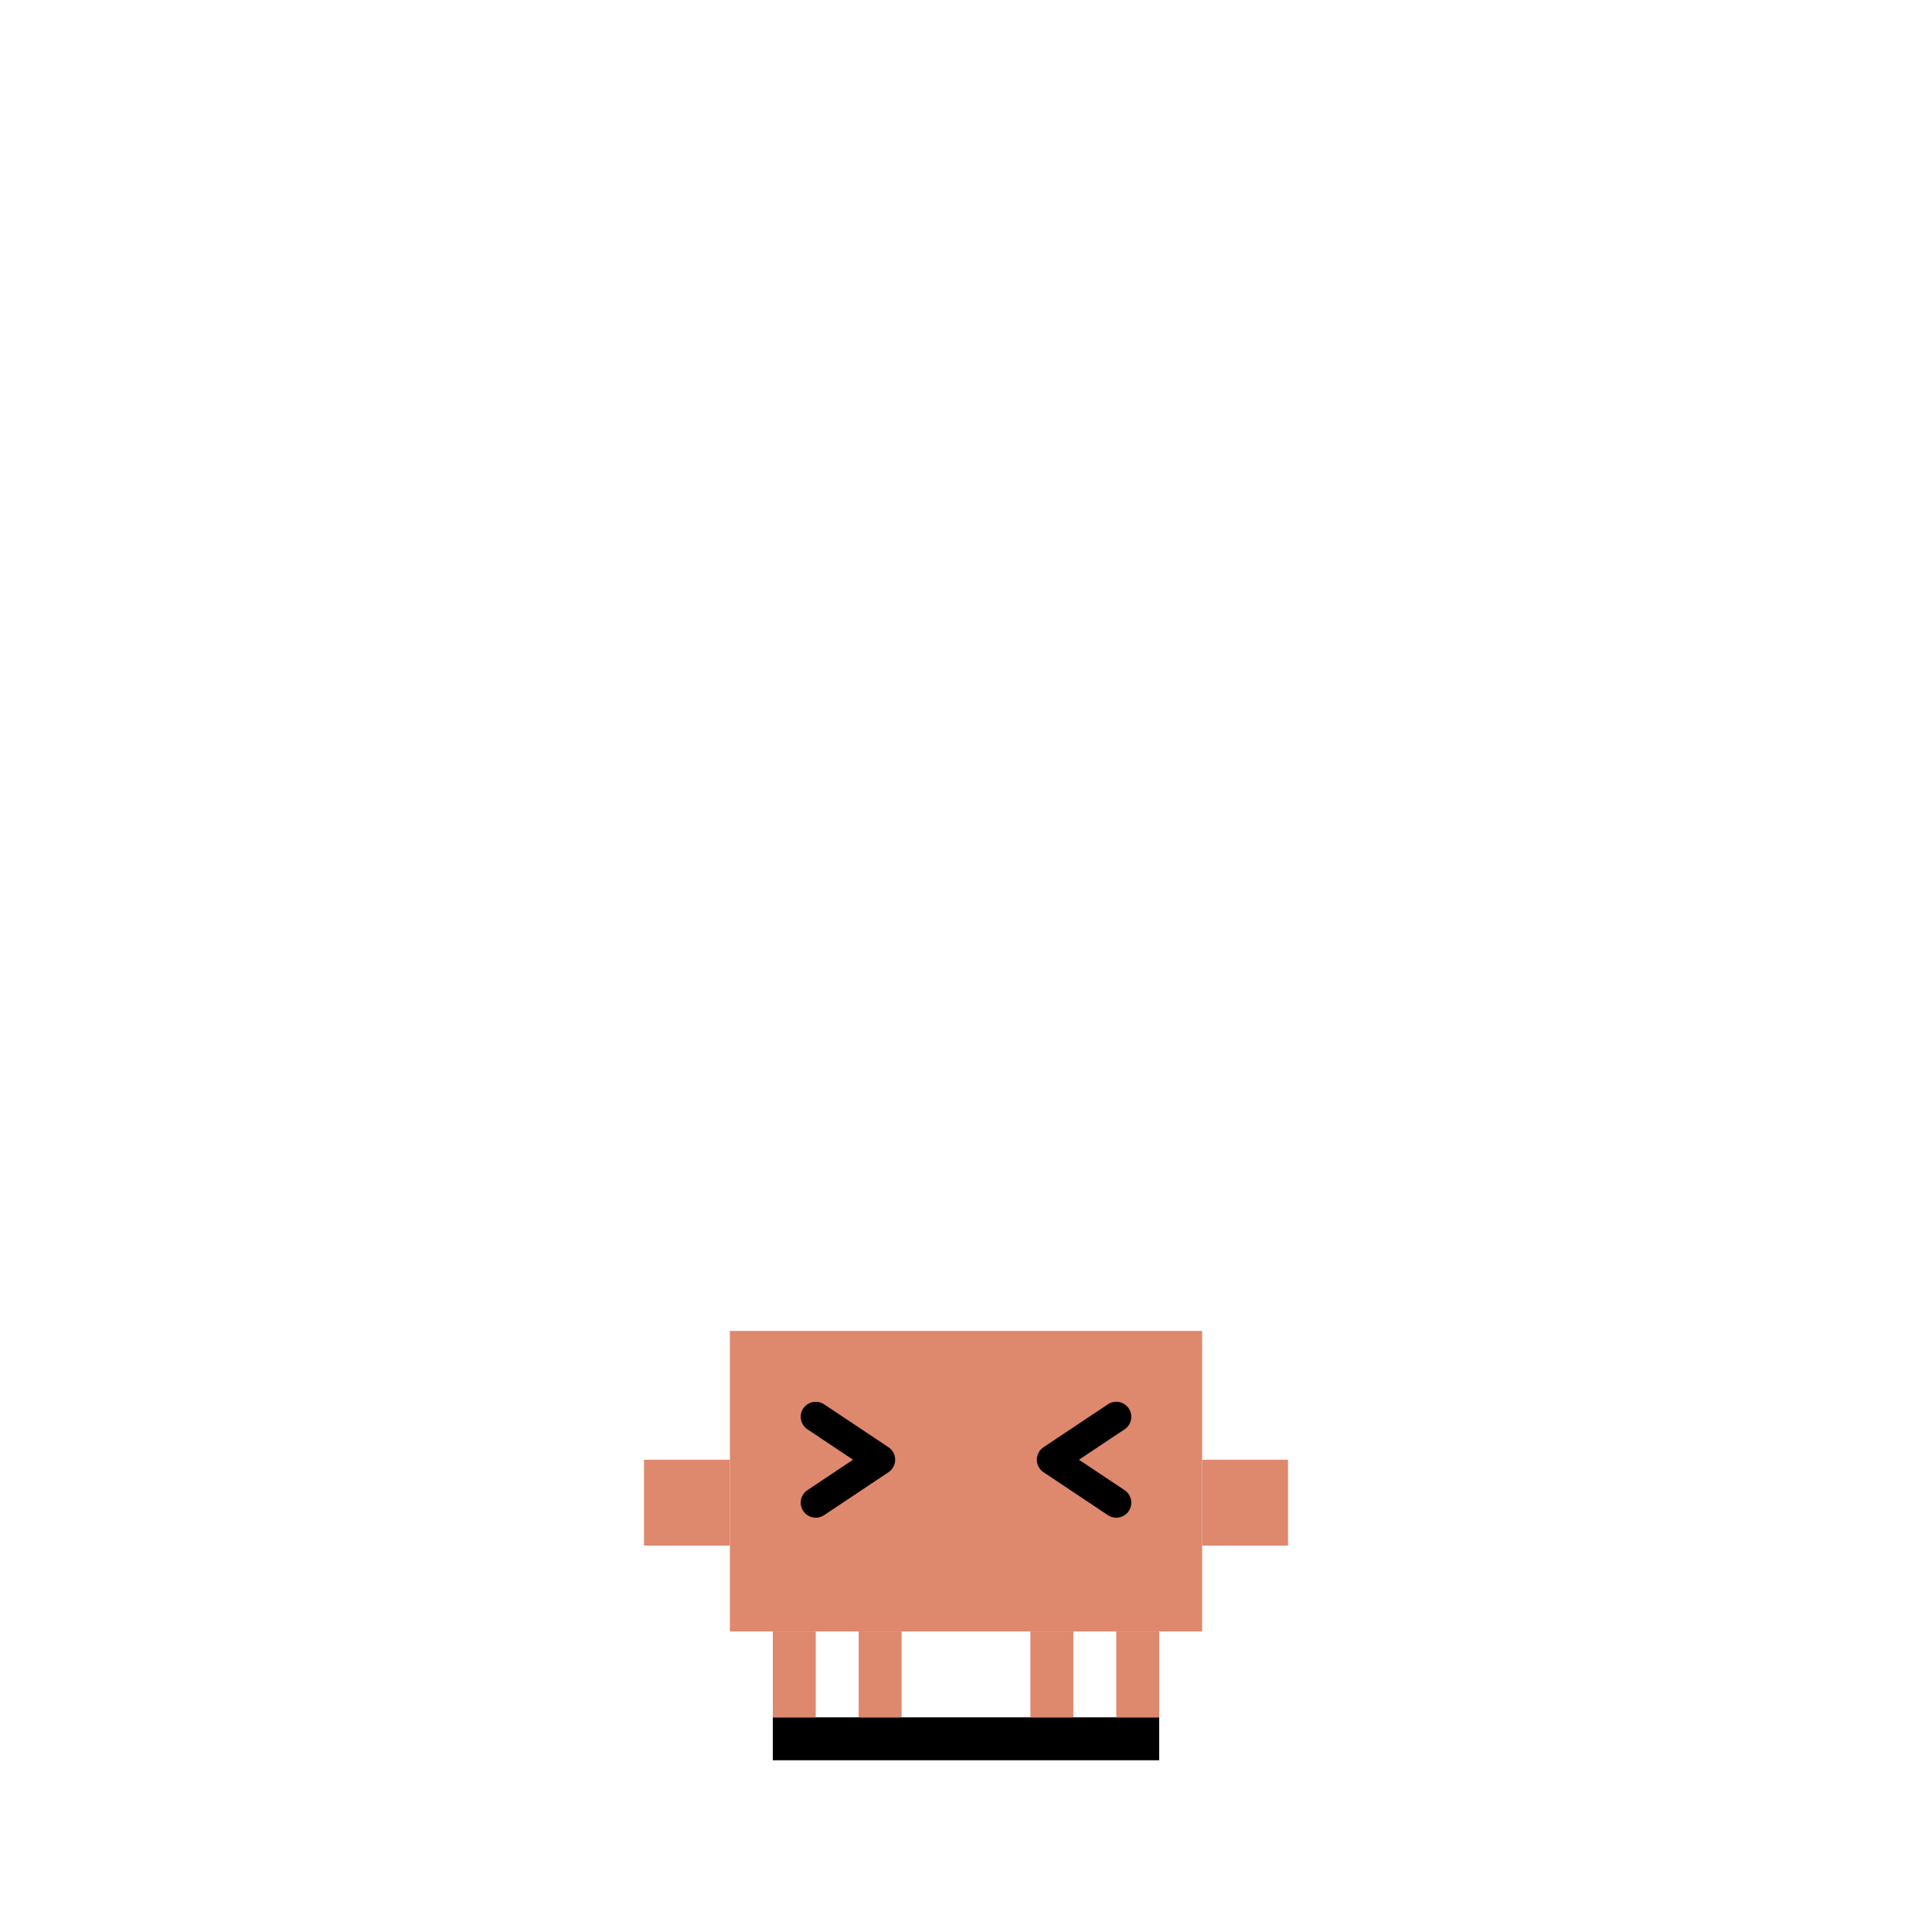
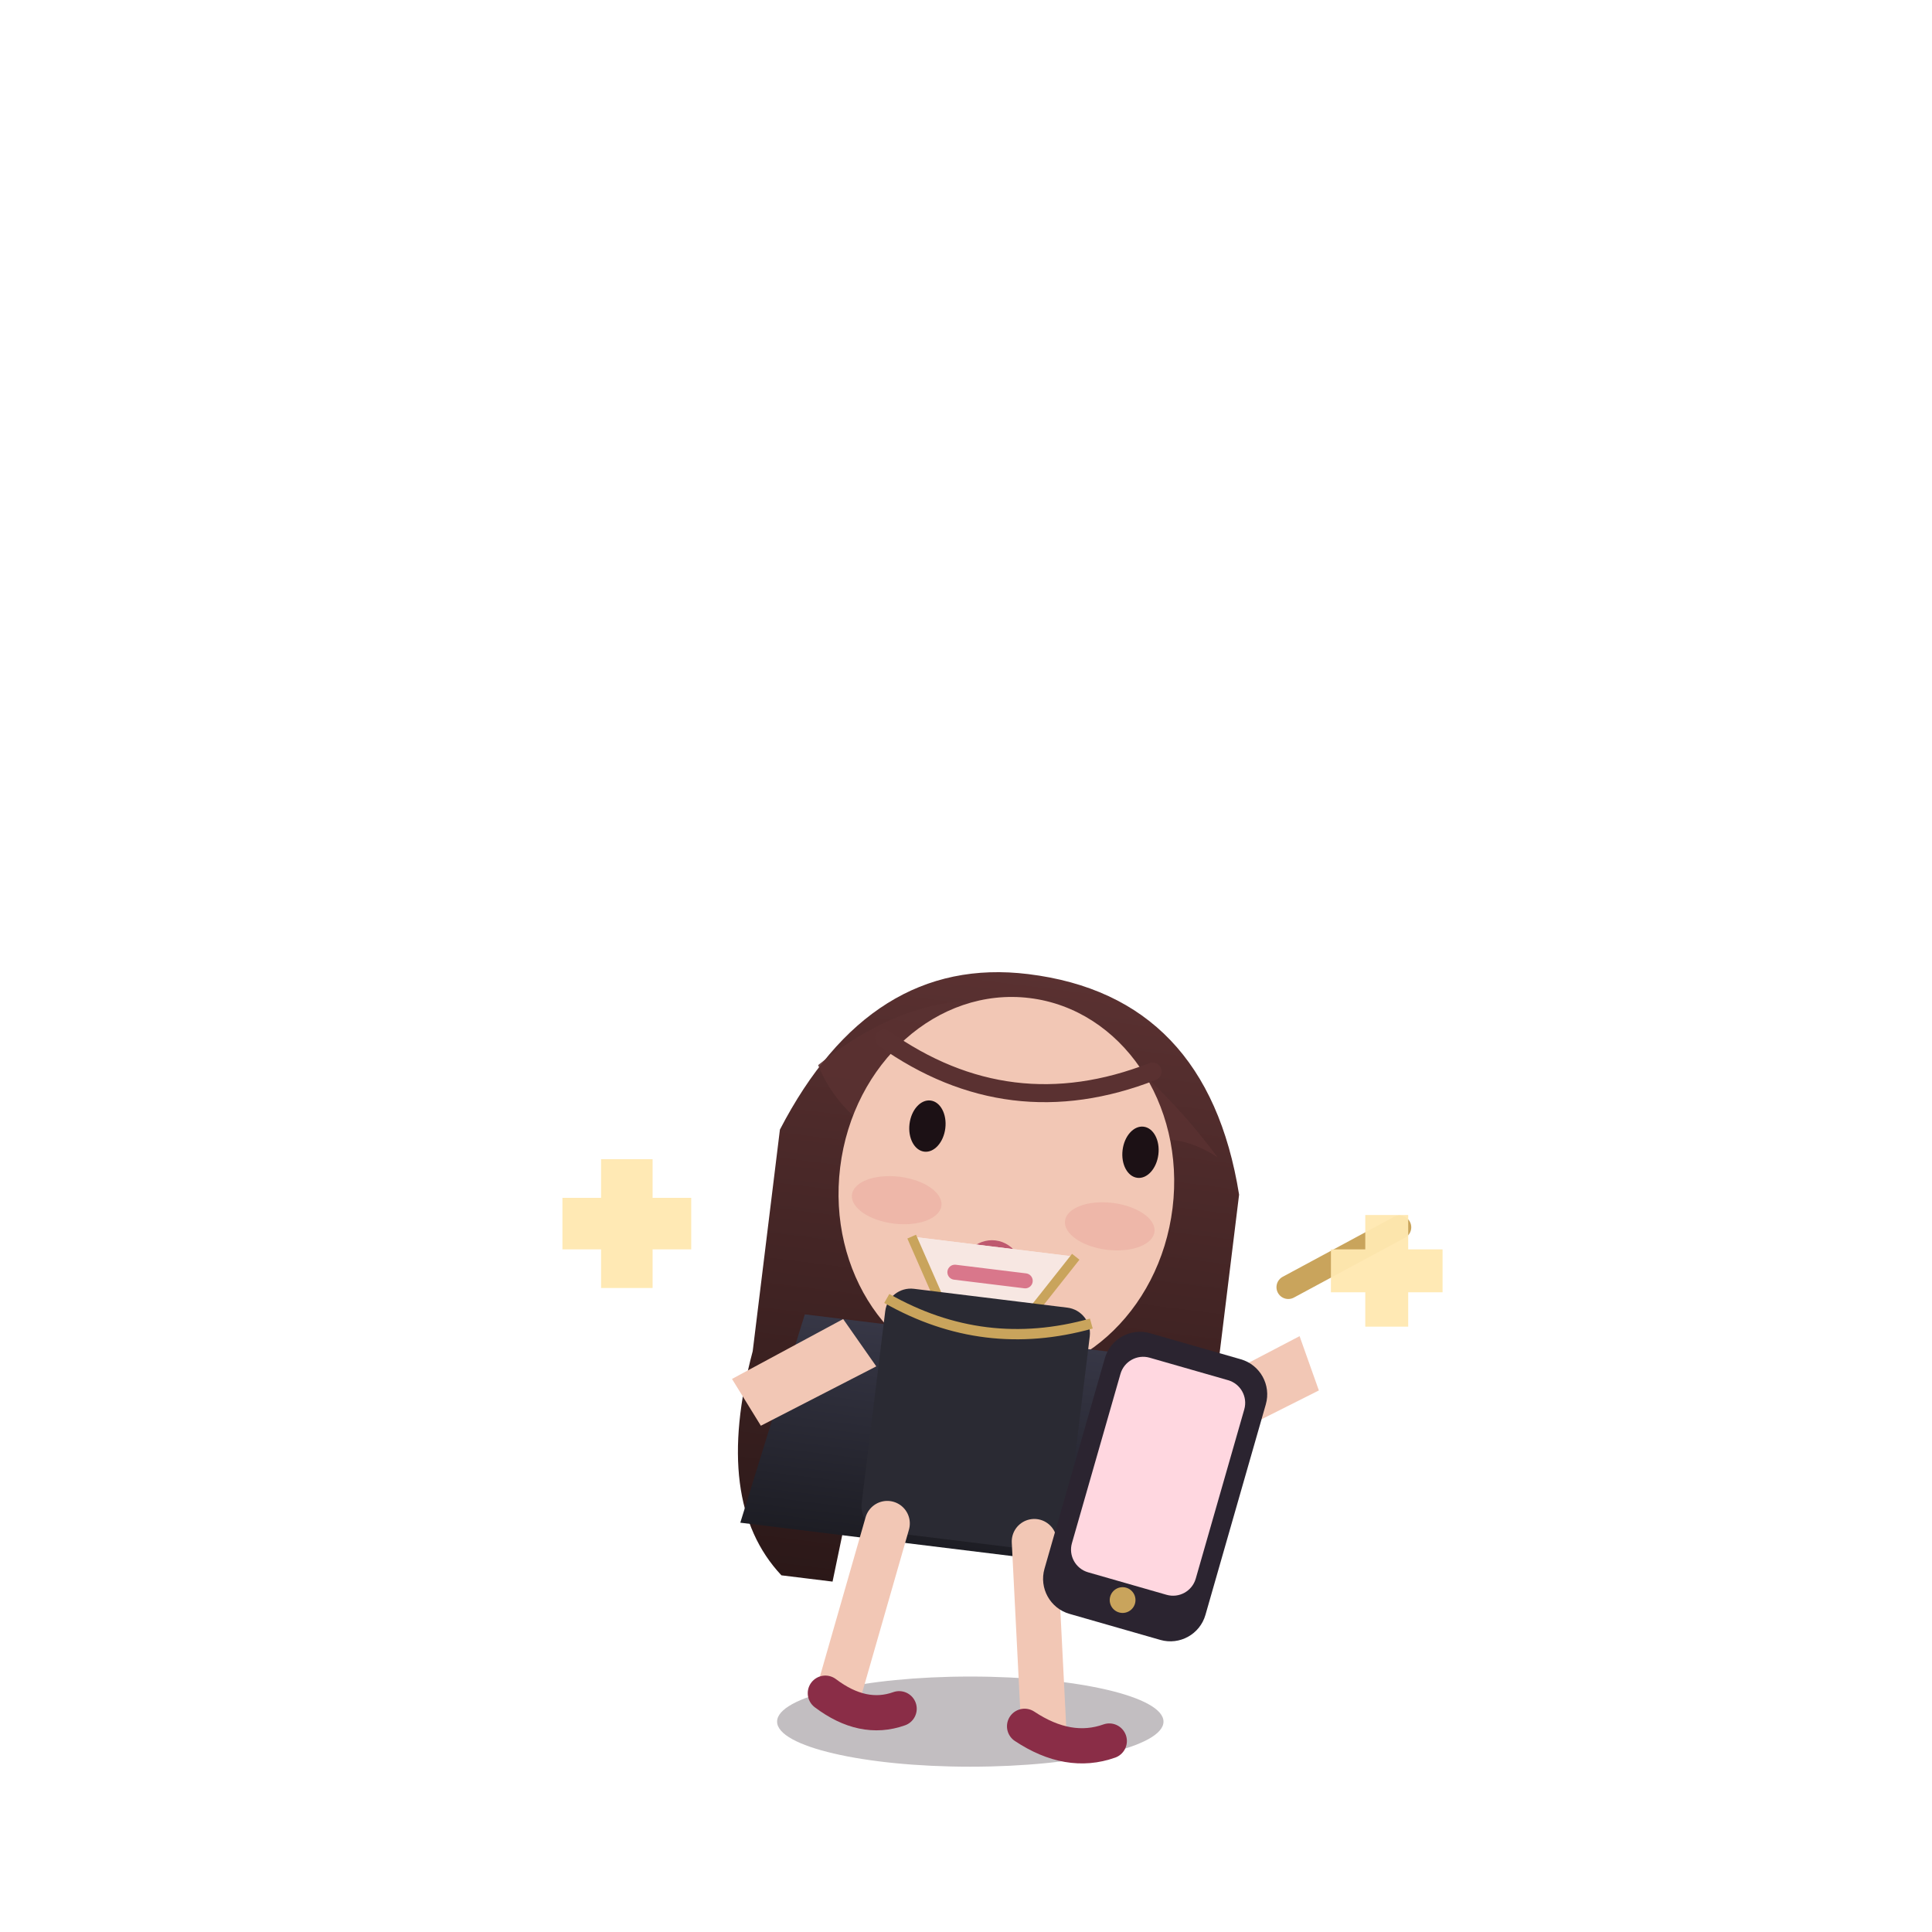
<svg xmlns="http://www.w3.org/2000/svg" viewBox="-15 -25 45 45" width="500" height="500">
  <defs>
+     <linearGradient id="hair-grad" x1="0" y1="0" x2="0" y2="1">
+       <stop offset="0%" stop-color="#5A3131" />
+       <stop offset="100%" stop-color="#2B1818" />
+     </linearGradient>
+     <linearGradient id="blazer-grad" x1="0" y1="0" x2="0" y2="1">
+       <stop offset="0%" stop-color="#373746" />
+       <stop offset="100%" stop-color="#1D1D24" />
+     </linearGradient>
    <style>
-       /* Body sways side to side (held from above) */
-       .body-sway {
-         transform-origin: 7.5px 6px;
-         animation: sway 1.2s infinite alternate ease-in-out;
+       .body-float { transform-origin: 7.5px 10px; animation: bodyFloat 3.8s infinite ease-in-out; }
+       .hair-sway { transform-origin: 7.5px 4.5px; animation: hairSway 4.8s infinite ease-in-out; }
+       .sparkle-pulse { animation: sparklePulse 1.8s infinite ease-in-out; }
+       .alert-pop { animation: alertPop 0.9s infinite ease-in-out; }
+       .sleep-breathe { transform-origin: 7.5px 10px; animation: sleepBreathe 4.6s infinite ease-in-out; }
+       .mini-hover { animation: miniHover 2.6s infinite ease-in-out; }
+       @keyframes bodyFloat {
+         0%,100% { transform: translate(0,0); }
+         50% { transform: translate(0,0.65px); }
      }
- 
-       /* Leg dangling (from debugger sneak) */
-       .leg-dangle-1 {
-         animation: dangle-1 0.5s infinite linear;
-         transform-origin: top center;
-         transform-box: fill-box;
+       @keyframes hairSway {
+         0%,100% { transform: rotate(0deg); }
+         50% { transform: rotate(-1.6deg); }
      }
-       .leg-dangle-2 {
-         animation: dangle-2 0.5s infinite linear;
-         transform-origin: top center;
-         transform-box: fill-box;
+       @keyframes sparklePulse {
+         0%,100% { opacity: 0.65; transform: scale(1); }
+         50% { opacity: 1; transform: scale(1.08); }
      }
- 
-       /* Arm flailing (from happy wave, slightly slower) */
-       .arm-flail-l {
-         transform-box: fill-box;
-         transform-origin: 100% 50%;
-         animation: flail-l 0.2s infinite alternate ease-in-out;
+       @keyframes alertPop {
+         0%,100% { transform: translateY(0); }
+         50% { transform: translateY(-0.7px); }
      }
-       .arm-flail-r {
-         transform-box: fill-box;
-         transform-origin: 0% 50%;
-         animation: flail-r 0.2s infinite alternate ease-in-out;
+       @keyframes sleepBreathe {
+         0%,100% { transform: translate(0,0) scale(1,1); }
+         50% { transform: translate(0,0.8px) scale(1.02,0.98); }
      }
- 
-       /* Shadow shrinks when lifted */
-       .shadow-lift {
-         transform-origin: 7.5px 15.5px;
-         animation: shadow-pulse 1.2s infinite alternate ease-in-out;
-       }
- 
-       @keyframes sway {
-         0%   { transform: rotate(-3deg) translate(-1px, 0); }
-         100% { transform: rotate(3deg) translate(1px, 0); }
-       }
- 
-       @keyframes dangle-1 {
-         0%, 100% { transform: rotate(0deg) scaleY(1); }
-         50%      { transform: rotate(-25deg) scaleY(0.7); }
-       }
-       @keyframes dangle-2 {
-         0%, 100% { transform: rotate(-25deg) scaleY(0.7); }
-         50%      { transform: rotate(0deg) scaleY(1); }
-       }
- 
-       @keyframes flail-l {
-         0%   { transform: rotate(45deg); }
-         100% { transform: rotate(85deg); }
-       }
-       @keyframes flail-r {
-         0%   { transform: rotate(-45deg); }
-         100% { transform: rotate(-85deg); }
-       }
- 
-       @keyframes shadow-pulse {
-         0%   { transform: scale(0.7); opacity: 0.2; }
-         100% { transform: scale(0.8); opacity: 0.3; }
+       @keyframes miniHover {
+         0%,100% { transform: translateY(0); }
+         50% { transform: translateY(-0.8px); }
      }
    </style>
  </defs>
-   <rect class="shadow-lift" x="3" y="15" width="9" height="1" fill="#000000" />
-   <g class="body-sway">
-     <g fill="#DE886D">
-       <rect class="leg-dangle-1" x="3" y="13" width="1" height="2" />
-       <rect class="leg-dangle-2" x="5" y="13" width="1" height="2" />
-       <rect class="leg-dangle-1" x="9" y="13" width="1" height="2" />
-       <rect class="leg-dangle-2" x="11" y="13" width="1" height="2" />
-     </g>
-     <g fill="#DE886D">
-       <rect x="2" y="6" width="11" height="7" />
-       <g class="arm-flail-l">
-         <rect x="0" y="9" width="2" height="2" />
+   <g transform="translate(0 0) scale(1 1)">
+     <ellipse cx="7.6" cy="15.1" rx="4.5" ry="1.05" fill="#24171F" opacity="0.28" />
+   </g>
+   <g>
+     <g transform="translate(0 0) rotate(7 7.5 9.5)" class="body-float">
+       <g class="hair-sway">
+         <path d="M2.2 1.9 Q3.8 -2.4 7.5 -2.4 Q11.7 -2.4 13 2.1 L13 7.8 Q12.3 10.8 10.6 12.2 L9.6 12.2 L10 5.5 Q7.8 7.2 5.1 7.4 L4.7 12.2 L3.5 12.2 Q1.7 10.7 2.2 7.1 Z" fill="url(#hair-grad)" />
+         <path d="M2.9 0.3 Q7.2 -4.1 12.4 1.3 Q11.4 0.8 10.5 1.2 Q7.6 -1.6 4.4 1.7 Q3.4 1.2 2.9 0.3 Z" fill="#5A3131" opacity="0.88" />
      </g>
-       <g class="arm-flail-r">
-         <rect x="13" y="9" width="2" height="2" />
+       <ellipse cx="7.6" cy="2.6" rx="3.9" ry="4.45" fill="#F2C7B5" />
+       <ellipse cx="5.1" cy="3.2" rx="1.05" ry="0.55" fill="#E8A59B" opacity="0.45" />
+       <ellipse cx="10.1" cy="3.2" rx="1.05" ry="0.55" fill="#E8A59B" opacity="0.45" />
+       <g fill="#1C1115">
+         <ellipse cx="5.6" cy="1.4" rx="0.42" ry="0.6" />
+         <ellipse cx="10.6" cy="1.4" rx="0.42" ry="0.6" />
      </g>
-     </g>
-     <g fill="none" stroke="#000000" stroke-width="0.7" stroke-linecap="round" stroke-linejoin="round">
-       <polyline points="4,8 5.5,9 4,10" />
-       <polyline points="11,8 9.5,9 11,10" />
+       <ellipse cx="7.5" cy="4.8" rx="0.8" ry="0.95" fill="#B84C67" opacity="0.9" />
+       <path d="M4.35 -0.5 Q7.5 1.2 10.65 -0.5" stroke="#5A3131" stroke-width="0.42" fill="none" stroke-linecap="round" />
+       <path d="M3.3 6.1 L11.8 6.1 L12.7 11.1 L2.4 11.1 Z" fill="url(#blazer-grad)" />
+       <path d="M5.55 4 L7.45 7.2 L9.4 4" fill="#F7E7E2" />
+       <path d="M5.55 4 L7.45 7.2 L9.4 4" stroke="#C9A45C" stroke-width="0.22" fill="#F7E7E2" />
+       <path d="M6.65 4.7 H8.3" stroke="#D9778B" stroke-width="0.35" stroke-linecap="round" />
+       <rect x="5.15" y="5.2" width="4.8" height="5.7" rx="0.6" fill="#2A2A33" />
+       <path d="M5.15 5.5 Q7.55 6.5 9.95 5.5" stroke="#C9A45C" stroke-width="0.24" fill="none" />
+       <path d="M1.8 7.8 L4.2 6.1 L5.1 7.1 L2.6 8.8 Z" fill="#F2C7B5" />
+       <path d="M11.9 7.2 L14.8 5.2 L15.4 6.4 L12.7 8.2 Z" fill="#F2C7B5" />
+       <path d="M5.8 10.7 L5.15 14.8" stroke="#F2C7B5" stroke-width="1.05" stroke-linecap="round" />
+       <path d="M9.25 10.7 L10 15" stroke="#F2C7B5" stroke-width="1.05" stroke-linecap="round" />
+       <path d="M4.85 14.8 Q5.8 15.35 6.6 14.95" stroke="#8A2D47" stroke-width="0.82" stroke-linecap="round" />
+       <path d="M9.55 15 Q10.65 15.55 11.55 15.1" stroke="#8A2D47" stroke-width="0.82" stroke-linecap="round" />
+       <g transform="translate(10 5.7) rotate(9 2 3)">
+         <rect x="0" y="0" width="3.9" height="6.8" rx="0.85" fill="#2B2430" />
+         <rect x="0.45" y="0.55" width="3" height="5.2" rx="0.55" fill="#FFD7E0" />
+         <circle cx="1.95" cy="6.15" r="0.3" fill="#C9A45C" />
+       </g>
+       <path d="M14.4 4.1 L16.8 2.4" stroke="#C9A45C" stroke-width="0.55" stroke-linecap="round" />
    </g>
  </g>
+   <g fill="#FFE8B0" opacity="0.95">
+     <rect x="-1" y="2" width="1.2" height="3" />
+     <rect x="-1.9" y="2.9" width="3" height="1.2" />
+     <rect x="16.8" y="3.3" width="1" height="2.6" />
+     <rect x="16" y="4.1" width="2.6" height="1" />
+   </g>
</svg>
